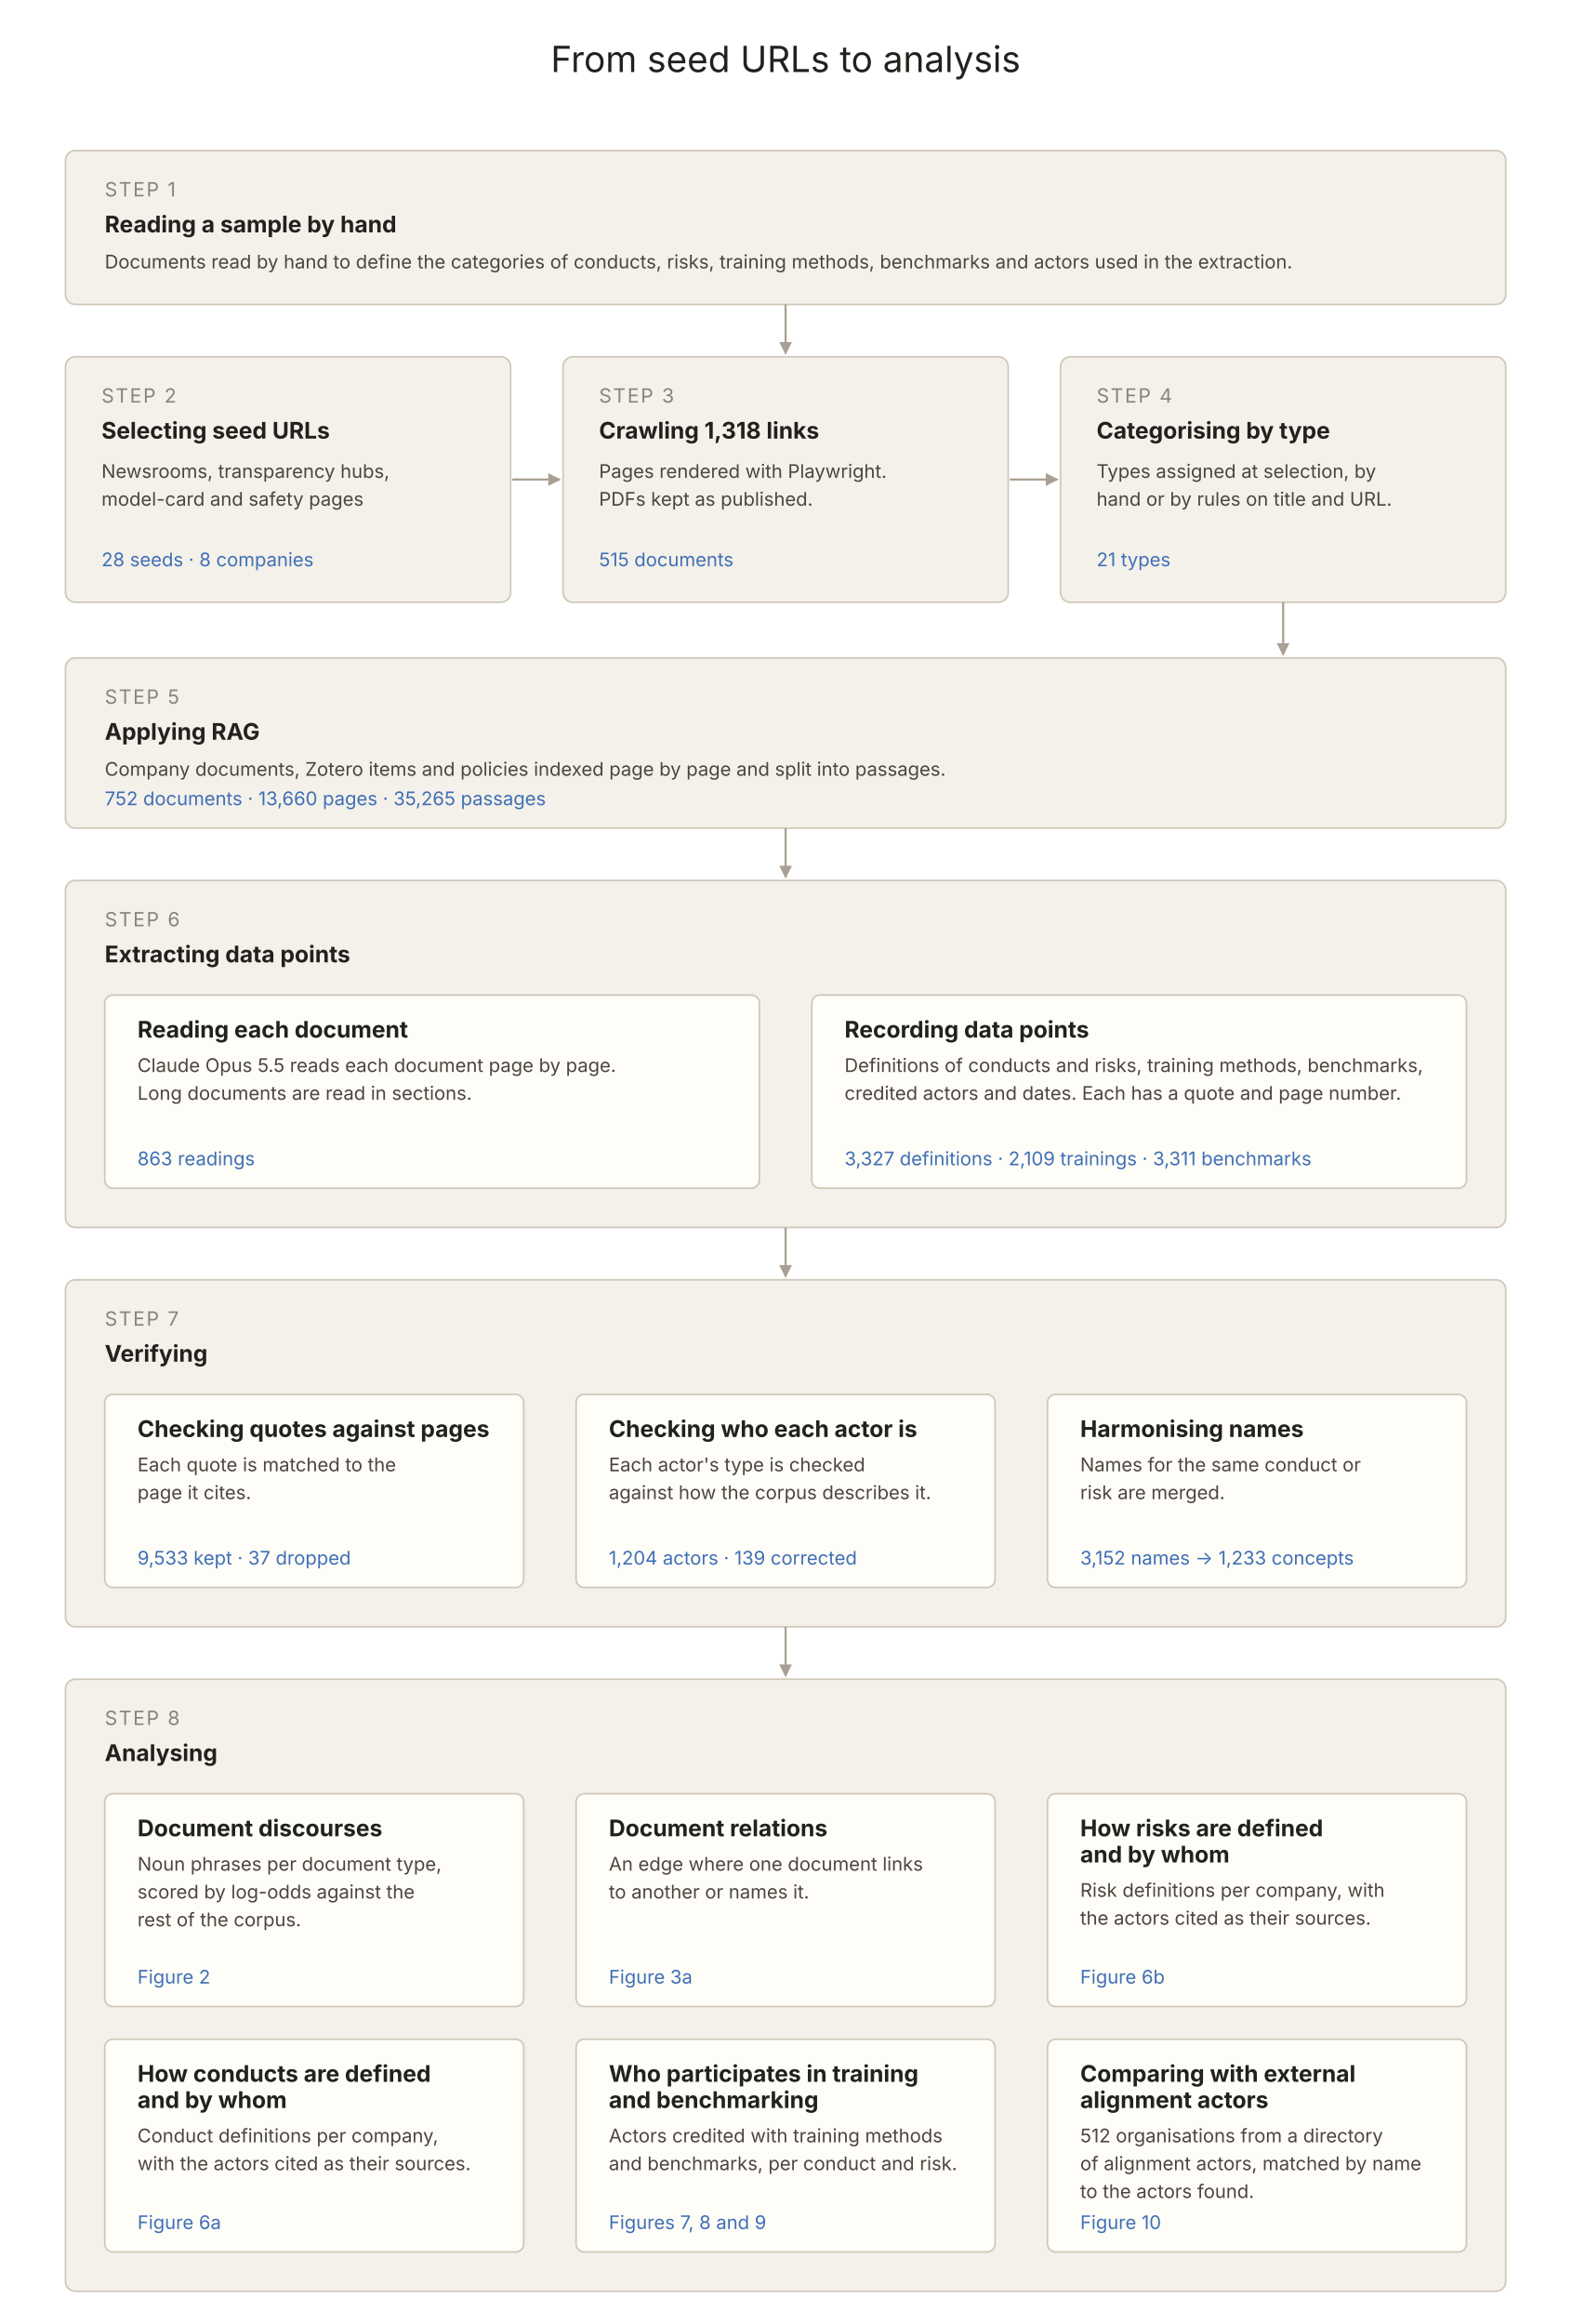
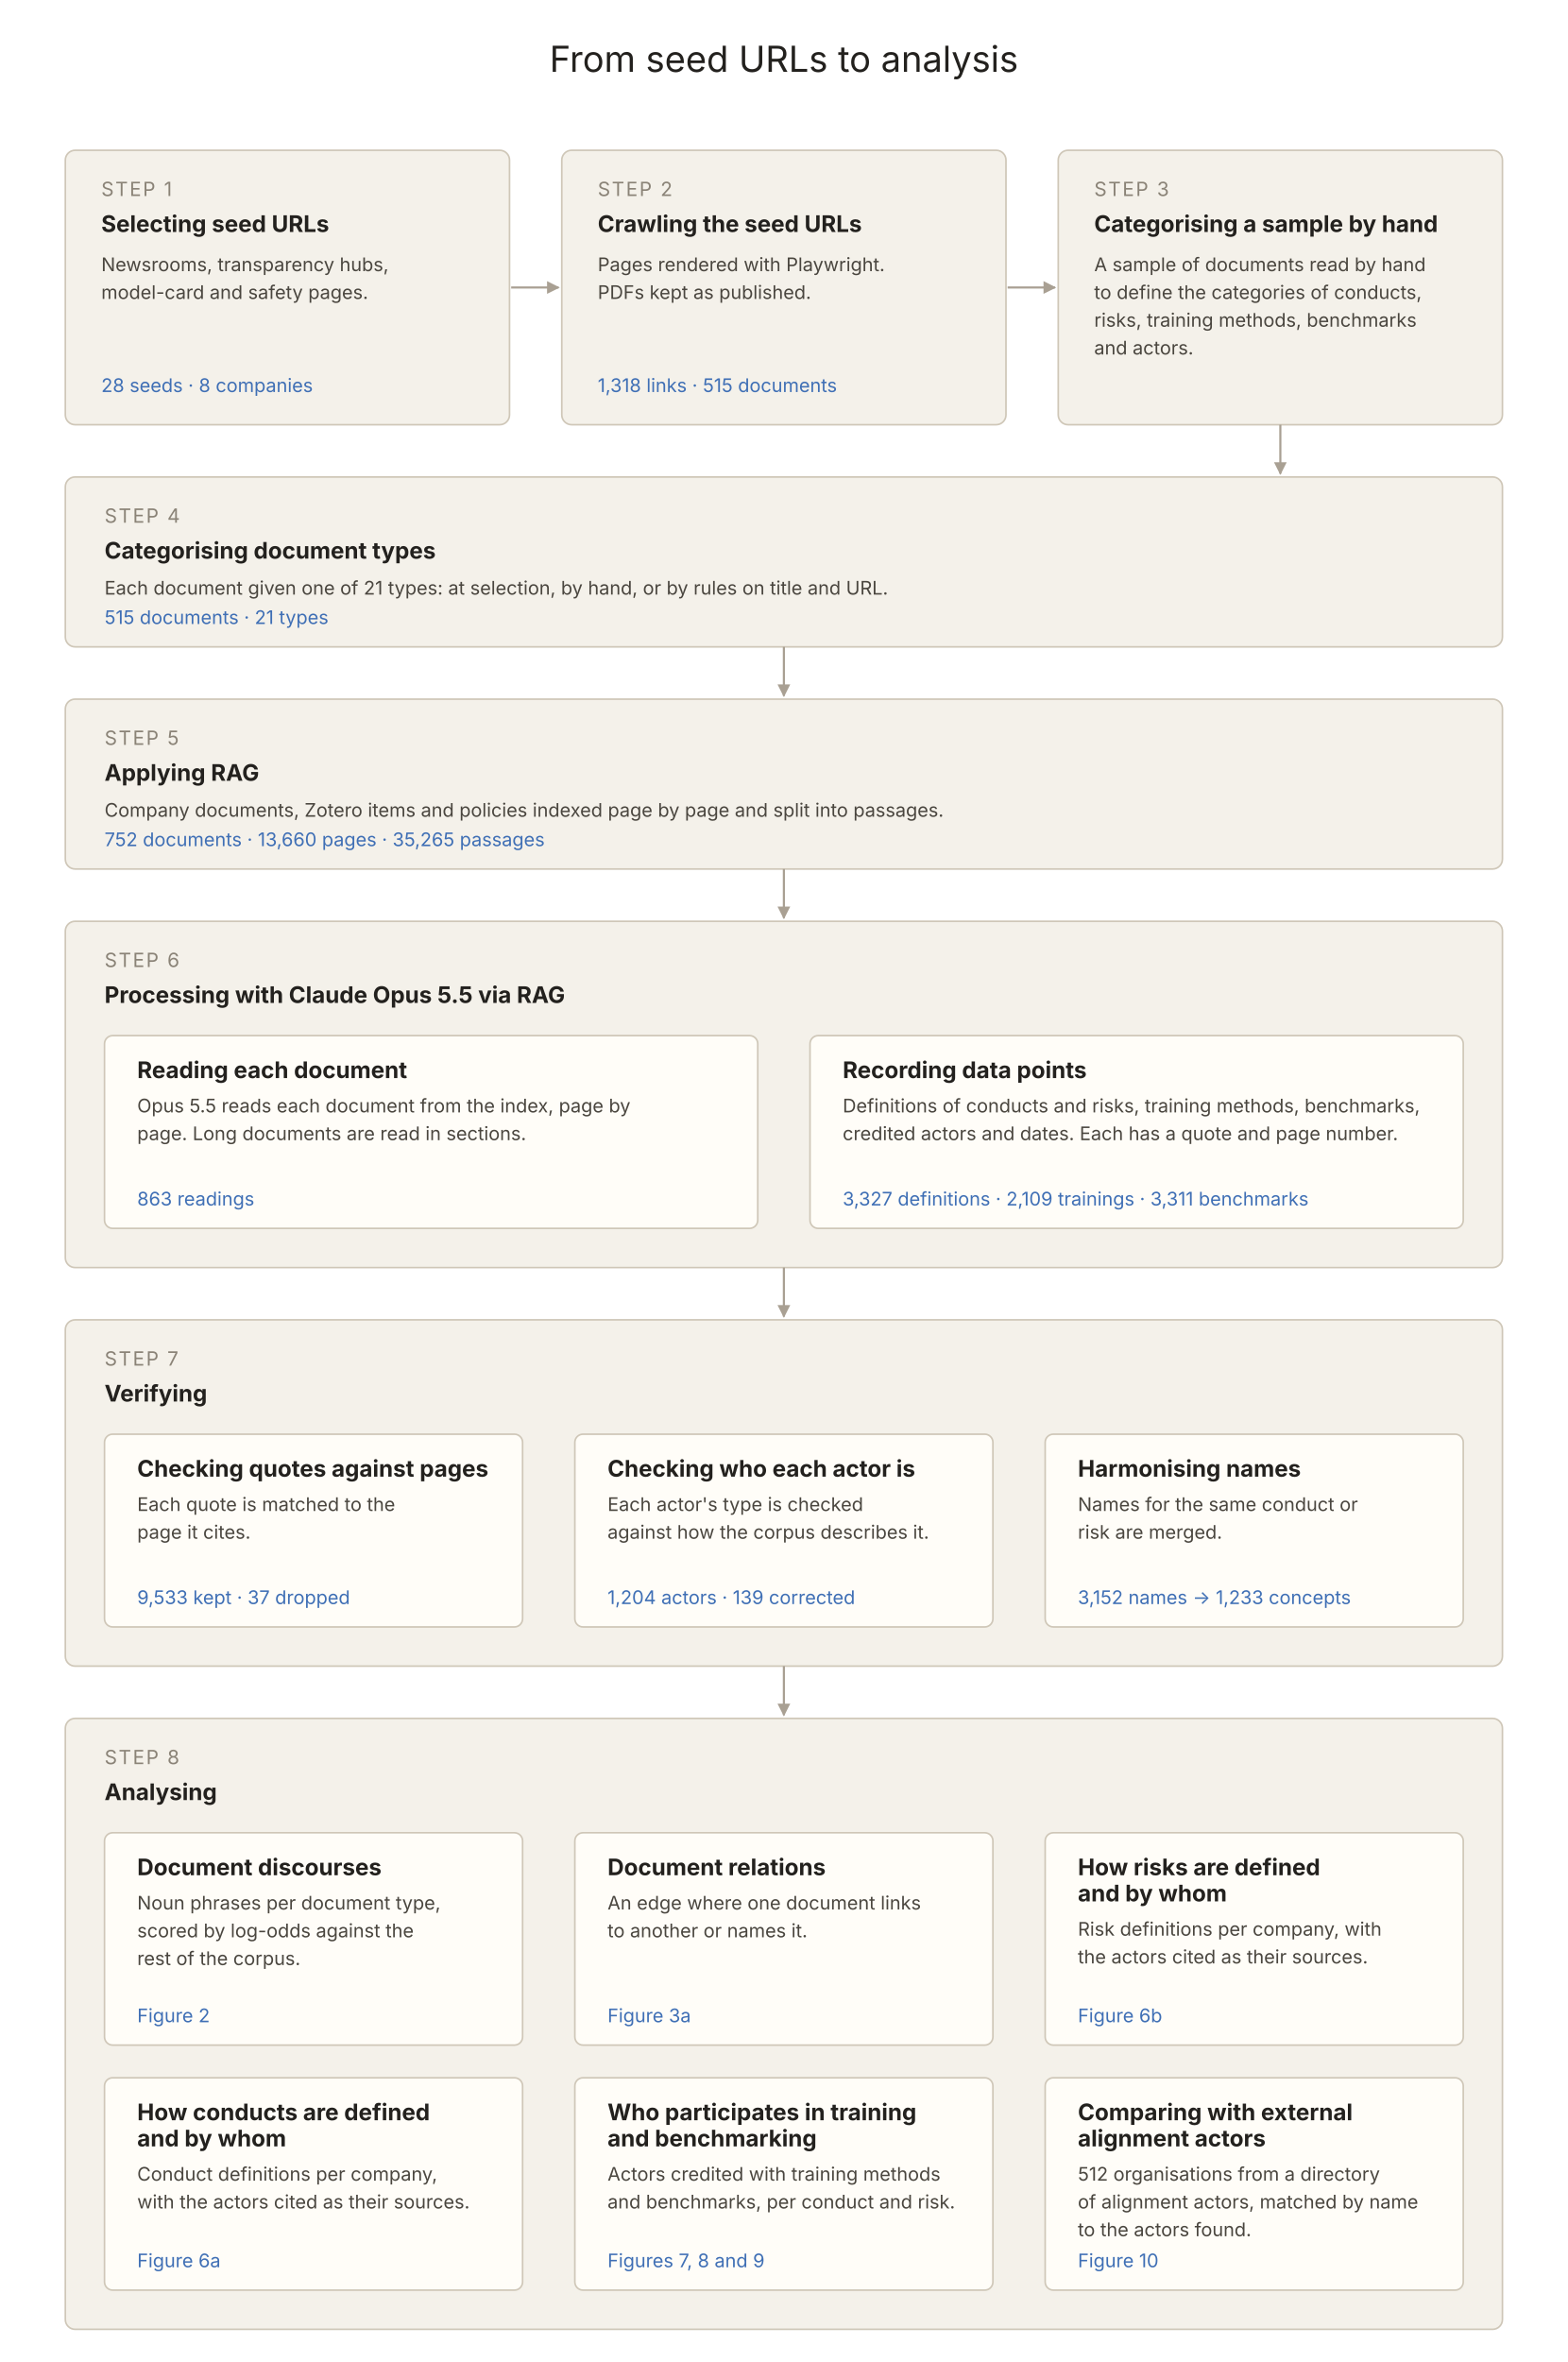
- <svg xmlns="http://www.w3.org/2000/svg" viewBox="0 0 960 1420" font-family="Test National, -apple-system, BlinkMacSystemFont, sans-serif">
+ <svg xmlns="http://www.w3.org/2000/svg" viewBox="0 0 960 1446" font-family="Test National, -apple-system, BlinkMacSystemFont, sans-serif">
  <defs>
    <style>
      .box { fill: #f4f1ea; stroke: #cfc7b8; stroke-width: 1; }
      .box-out { fill: #fffdf8; stroke: #cfc7b8; stroke-width: 1; }
      .step { font-size: 12px; fill: #8a8377; letter-spacing: .08em; }
      .head { font-size: 14px; font-weight: bold; fill: #23211e; }
      .body { font-size: 11.5px; fill: #4a463f; }
      .flow { stroke: #a9a093; stroke-width: 1.3; fill: none; marker-end: url(#m); }
      .title { font-size: 22px; fill: #23211e; }
      .count { font-size: 11.5px; fill: #3f6fb5; }
    </style>
    <marker id="m" viewBox="0 0 10 10" refX="9" refY="5" markerWidth="6" markerHeight="6" orient="auto">
      <path d="M0,0 L10,5 L0,10 z" fill="#a9a093" />
    </marker>
  </defs>
  <text class="title" x="480" y="44" text-anchor="middle">From seed URLs to analysis</text>
-   <rect class="box" x="40" y="92" width="880" height="94" rx="6" />
-   <text class="step" x="64" y="120">STEP 1</text>
-   <text class="head" x="64" y="142">Reading a sample by hand</text>
-   <text class="body" x="64" y="164">Documents read by hand to define the categories of conducts, risks, training methods, benchmarks and actors used in the extraction.</text>
-   <path class="flow" d="M480,186 L480,216" />
-   <rect class="box" x="40" y="218" width="272" height="150" rx="6" />
-   <text class="step" x="62" y="246">STEP 2</text>
-   <text class="head" x="62" y="268">Selecting seed URLs</text>
-   <text class="body" x="62" y="292">Newsrooms, transparency hubs,</text>
-   <text class="body" x="62" y="309">model-card and safety pages</text>
-   <text class="count" x="62" y="346">28 seeds · 8 companies</text>
-   <path class="flow" d="M313,293 L342,293" />
-   <rect class="box" x="344" y="218" width="272" height="150" rx="6" />
-   <text class="step" x="366" y="246">STEP 3</text>
-   <text class="head" x="366" y="268">Crawling 1,318 links</text>
-   <text class="body" x="366" y="292">Pages rendered with Playwright.</text>
-   <text class="body" x="366" y="309">PDFs kept as published.</text>
-   <text class="count" x="366" y="346">515 documents</text>
-   <path class="flow" d="M617,293 L646,293" />
-   <rect class="box" x="648" y="218" width="272" height="150" rx="6" />
-   <text class="step" x="670" y="246">STEP 4</text>
-   <text class="head" x="670" y="268">Categorising by type</text>
-   <text class="body" x="670" y="292">Types assigned at selection, by</text>
-   <text class="body" x="670" y="309">hand or by rules on title and URL.</text>
-   <text class="count" x="670" y="346">21 types</text>
-   <path class="flow" d="M784,368 L784,400" />
-   <rect class="box" x="40" y="402" width="880" height="104" rx="6" />
-   <text class="step" x="64" y="430">STEP 5</text>
-   <text class="head" x="64" y="452">Applying RAG</text>
-   <text class="body" x="64" y="474">Company documents, Zotero items and policies indexed page by page and split into passages.</text>
-   <text class="count" x="64" y="492">752 documents · 13,660 pages · 35,265 passages</text>
-   <path class="flow" d="M480,506 L480,536" />
-   <rect class="box" x="40" y="538" width="880" height="212" rx="6" />
-   <text class="step" x="64" y="566">STEP 6</text>
-   <text class="head" x="64" y="588">Extracting data points</text>
-   <rect class="box-out" x="64" y="608" width="400" height="118" rx="5" />
-   <text class="head" x="84" y="634" font-size="12.5">Reading each document</text>
-   <text class="body" x="84" y="655">Claude Opus 5.5 reads each document page by page.</text>
-   <text class="body" x="84" y="672">Long documents are read in sections.</text>
-   <text class="count" x="84" y="712">863 readings</text>
-   <rect class="box-out" x="496" y="608" width="400" height="118" rx="5" />
-   <text class="head" x="516" y="634" font-size="12.5">Recording data points</text>
-   <text class="body" x="516" y="655">Definitions of conducts and risks, training methods, benchmarks,</text>
-   <text class="body" x="516" y="672">credited actors and dates. Each has a quote and page number.</text>
-   <text class="count" x="516" y="712">3,327 definitions · 2,109 trainings · 3,311 benchmarks</text>
-   <path class="flow" d="M480,750 L480,780" />
-   <rect class="box" x="40" y="782" width="880" height="212" rx="6" />
-   <text class="step" x="64" y="810">STEP 7</text>
-   <text class="head" x="64" y="832">Verifying</text>
-   <rect class="box-out" x="64" y="852" width="256" height="118" rx="5" />
-   <text class="head" x="84" y="878" font-size="12.5">Checking quotes against pages</text>
-   <text class="body" x="84" y="899">Each quote is matched to the</text>
-   <text class="body" x="84" y="916">page it cites.</text>
-   <text class="count" x="84" y="956">9,533 kept · 37 dropped</text>
-   <rect class="box-out" x="352" y="852" width="256" height="118" rx="5" />
-   <text class="head" x="372" y="878" font-size="12.5">Checking who each actor is</text>
-   <text class="body" x="372" y="899">Each actor's type is checked</text>
-   <text class="body" x="372" y="916">against how the corpus describes it.</text>
-   <text class="count" x="372" y="956">1,204 actors · 139 corrected</text>
-   <rect class="box-out" x="640" y="852" width="256" height="118" rx="5" />
-   <text class="head" x="660" y="878" font-size="12.5">Harmonising names</text>
-   <text class="body" x="660" y="899">Names for the same conduct or</text>
-   <text class="body" x="660" y="916">risk are merged.</text>
-   <text class="count" x="660" y="956">3,152 names → 1,233 concepts</text>
-   <path class="flow" d="M480,994 L480,1024" />
-   <rect class="box" x="40" y="1026" width="880" height="374" rx="6" />
-   <text class="step" x="64" y="1054">STEP 8</text>
-   <text class="head" x="64" y="1076">Analysing</text>
-   <rect class="box-out" x="64" y="1096" width="256" height="130" rx="5" />
-   <text class="head" x="84" y="1122" font-size="12.5">Document discourses</text>
-   <text class="body" x="84" y="1143">Noun phrases per document type,</text>
-   <text class="body" x="84" y="1160">scored by log-odds against the</text>
-   <text class="body" x="84" y="1177">rest of the corpus.</text>
-   <text class="count" x="84" y="1212">Figure 2</text>
-   <rect class="box-out" x="352" y="1096" width="256" height="130" rx="5" />
-   <text class="head" x="372" y="1122" font-size="12.5">Document relations</text>
-   <text class="body" x="372" y="1143">An edge where one document links</text>
-   <text class="body" x="372" y="1160">to another or names it.</text>
-   <text class="count" x="372" y="1212">Figure 3a</text>
-   <rect class="box-out" x="640" y="1096" width="256" height="130" rx="5" />
-   <text class="head" x="660" y="1122" font-size="12.5">How risks are defined</text>
-   <text class="head" x="660" y="1138" font-size="12.5">and by whom</text>
-   <text class="body" x="660" y="1159">Risk definitions per company, with</text>
-   <text class="body" x="660" y="1176">the actors cited as their sources.</text>
-   <text class="count" x="660" y="1212">Figure 6b</text>
-   <rect class="box-out" x="64" y="1246" width="256" height="130" rx="5" />
-   <text class="head" x="84" y="1272" font-size="12.5">How conducts are defined</text>
-   <text class="head" x="84" y="1288" font-size="12.5">and by whom</text>
-   <text class="body" x="84" y="1309">Conduct definitions per company,</text>
-   <text class="body" x="84" y="1326">with the actors cited as their sources.</text>
-   <text class="count" x="84" y="1362">Figure 6a</text>
-   <rect class="box-out" x="352" y="1246" width="256" height="130" rx="5" />
-   <text class="head" x="372" y="1272" font-size="12.5">Who participates in training</text>
-   <text class="head" x="372" y="1288" font-size="12.5">and benchmarking</text>
-   <text class="body" x="372" y="1309">Actors credited with training methods</text>
-   <text class="body" x="372" y="1326">and benchmarks, per conduct and risk.</text>
-   <text class="count" x="372" y="1362">Figures 7, 8 and 9</text>
-   <rect class="box-out" x="640" y="1246" width="256" height="130" rx="5" />
-   <text class="head" x="660" y="1272" font-size="12.5">Comparing with external</text>
-   <text class="head" x="660" y="1288" font-size="12.5">alignment actors</text>
-   <text class="body" x="660" y="1309">512 organisations from a directory</text>
-   <text class="body" x="660" y="1326">of alignment actors, matched by name</text>
-   <text class="body" x="660" y="1343">to the actors found.</text>
-   <text class="count" x="660" y="1362">Figure 10</text>
+   <rect class="box" x="40" y="92" width="272" height="168" rx="6" />
+   <text class="step" x="62" y="120">STEP 1</text>
+   <text class="head" x="62" y="142">Selecting seed URLs</text>
+   <text class="body" x="62" y="166">Newsrooms, transparency hubs,</text>
+   <text class="body" x="62" y="183">model-card and safety pages.</text>
+   <text class="count" x="62" y="240">28 seeds · 8 companies</text>
+   <path class="flow" d="M313,176 L342,176" />
+   <rect class="box" x="344" y="92" width="272" height="168" rx="6" />
+   <text class="step" x="366" y="120">STEP 2</text>
+   <text class="head" x="366" y="142">Crawling the seed URLs</text>
+   <text class="body" x="366" y="166">Pages rendered with Playwright.</text>
+   <text class="body" x="366" y="183">PDFs kept as published.</text>
+   <text class="count" x="366" y="240">1,318 links · 515 documents</text>
+   <path class="flow" d="M617,176 L646,176" />
+   <rect class="box" x="648" y="92" width="272" height="168" rx="6" />
+   <text class="step" x="670" y="120">STEP 3</text>
+   <text class="head" x="670" y="142">Categorising a sample by hand</text>
+   <text class="body" x="670" y="166">A sample of documents read by hand</text>
+   <text class="body" x="670" y="183">to define the categories of conducts,</text>
+   <text class="body" x="670" y="200">risks, training methods, benchmarks</text>
+   <text class="body" x="670" y="217">and actors.</text>
+   <path class="flow" d="M784,260 L784,290" />
+   <rect class="box" x="40" y="292" width="880" height="104" rx="6" />
+   <text class="step" x="64" y="320">STEP 4</text>
+   <text class="head" x="64" y="342">Categorising document types</text>
+   <text class="body" x="64" y="364">Each document given one of 21 types: at selection, by hand, or by rules on title and URL.</text>
+   <text class="count" x="64" y="382">515 documents · 21 types</text>
+   <path class="flow" d="M480,396 L480,426" />
+   <rect class="box" x="40" y="428" width="880" height="104" rx="6" />
+   <text class="step" x="64" y="456">STEP 5</text>
+   <text class="head" x="64" y="478">Applying RAG</text>
+   <text class="body" x="64" y="500">Company documents, Zotero items and policies indexed page by page and split into passages.</text>
+   <text class="count" x="64" y="518">752 documents · 13,660 pages · 35,265 passages</text>
+   <path class="flow" d="M480,532 L480,562" />
+   <rect class="box" x="40" y="564" width="880" height="212" rx="6" />
+   <text class="step" x="64" y="592">STEP 6</text>
+   <text class="head" x="64" y="614">Processing with Claude Opus 5.5 via RAG</text>
+   <rect class="box-out" x="64" y="634" width="400" height="118" rx="5" />
+   <text class="head" x="84" y="660" font-size="12.5">Reading each document</text>
+   <text class="body" x="84" y="681">Opus 5.5 reads each document from the index, page by</text>
+   <text class="body" x="84" y="698">page. Long documents are read in sections.</text>
+   <text class="count" x="84" y="738">863 readings</text>
+   <rect class="box-out" x="496" y="634" width="400" height="118" rx="5" />
+   <text class="head" x="516" y="660" font-size="12.5">Recording data points</text>
+   <text class="body" x="516" y="681">Definitions of conducts and risks, training methods, benchmarks,</text>
+   <text class="body" x="516" y="698">credited actors and dates. Each has a quote and page number.</text>
+   <text class="count" x="516" y="738">3,327 definitions · 2,109 trainings · 3,311 benchmarks</text>
+   <path class="flow" d="M480,776 L480,806" />
+   <rect class="box" x="40" y="808" width="880" height="212" rx="6" />
+   <text class="step" x="64" y="836">STEP 7</text>
+   <text class="head" x="64" y="858">Verifying</text>
+   <rect class="box-out" x="64" y="878" width="256" height="118" rx="5" />
+   <text class="head" x="84" y="904" font-size="12.5">Checking quotes against pages</text>
+   <text class="body" x="84" y="925">Each quote is matched to the</text>
+   <text class="body" x="84" y="942">page it cites.</text>
+   <text class="count" x="84" y="982">9,533 kept · 37 dropped</text>
+   <rect class="box-out" x="352" y="878" width="256" height="118" rx="5" />
+   <text class="head" x="372" y="904" font-size="12.5">Checking who each actor is</text>
+   <text class="body" x="372" y="925">Each actor's type is checked</text>
+   <text class="body" x="372" y="942">against how the corpus describes it.</text>
+   <text class="count" x="372" y="982">1,204 actors · 139 corrected</text>
+   <rect class="box-out" x="640" y="878" width="256" height="118" rx="5" />
+   <text class="head" x="660" y="904" font-size="12.5">Harmonising names</text>
+   <text class="body" x="660" y="925">Names for the same conduct or</text>
+   <text class="body" x="660" y="942">risk are merged.</text>
+   <text class="count" x="660" y="982">3,152 names → 1,233 concepts</text>
+   <path class="flow" d="M480,1020 L480,1050" />
+   <rect class="box" x="40" y="1052" width="880" height="374" rx="6" />
+   <text class="step" x="64" y="1080">STEP 8</text>
+   <text class="head" x="64" y="1102">Analysing</text>
+   <rect class="box-out" x="64" y="1122" width="256" height="130" rx="5" />
+   <text class="head" x="84" y="1148" font-size="12.5">Document discourses</text>
+   <text class="body" x="84" y="1169">Noun phrases per document type,</text>
+   <text class="body" x="84" y="1186">scored by log-odds against the</text>
+   <text class="body" x="84" y="1203">rest of the corpus.</text>
+   <text class="count" x="84" y="1238">Figure 2</text>
+   <rect class="box-out" x="352" y="1122" width="256" height="130" rx="5" />
+   <text class="head" x="372" y="1148" font-size="12.5">Document relations</text>
+   <text class="body" x="372" y="1169">An edge where one document links</text>
+   <text class="body" x="372" y="1186">to another or names it.</text>
+   <text class="count" x="372" y="1238">Figure 3a</text>
+   <rect class="box-out" x="640" y="1122" width="256" height="130" rx="5" />
+   <text class="head" x="660" y="1148" font-size="12.5">How risks are defined</text>
+   <text class="head" x="660" y="1164" font-size="12.5">and by whom</text>
+   <text class="body" x="660" y="1185">Risk definitions per company, with</text>
+   <text class="body" x="660" y="1202">the actors cited as their sources.</text>
+   <text class="count" x="660" y="1238">Figure 6b</text>
+   <rect class="box-out" x="64" y="1272" width="256" height="130" rx="5" />
+   <text class="head" x="84" y="1298" font-size="12.5">How conducts are defined</text>
+   <text class="head" x="84" y="1314" font-size="12.5">and by whom</text>
+   <text class="body" x="84" y="1335">Conduct definitions per company,</text>
+   <text class="body" x="84" y="1352">with the actors cited as their sources.</text>
+   <text class="count" x="84" y="1388">Figure 6a</text>
+   <rect class="box-out" x="352" y="1272" width="256" height="130" rx="5" />
+   <text class="head" x="372" y="1298" font-size="12.5">Who participates in training</text>
+   <text class="head" x="372" y="1314" font-size="12.5">and benchmarking</text>
+   <text class="body" x="372" y="1335">Actors credited with training methods</text>
+   <text class="body" x="372" y="1352">and benchmarks, per conduct and risk.</text>
+   <text class="count" x="372" y="1388">Figures 7, 8 and 9</text>
+   <rect class="box-out" x="640" y="1272" width="256" height="130" rx="5" />
+   <text class="head" x="660" y="1298" font-size="12.5">Comparing with external</text>
+   <text class="head" x="660" y="1314" font-size="12.5">alignment actors</text>
+   <text class="body" x="660" y="1335">512 organisations from a directory</text>
+   <text class="body" x="660" y="1352">of alignment actors, matched by name</text>
+   <text class="body" x="660" y="1369">to the actors found.</text>
+   <text class="count" x="660" y="1388">Figure 10</text>
</svg>
